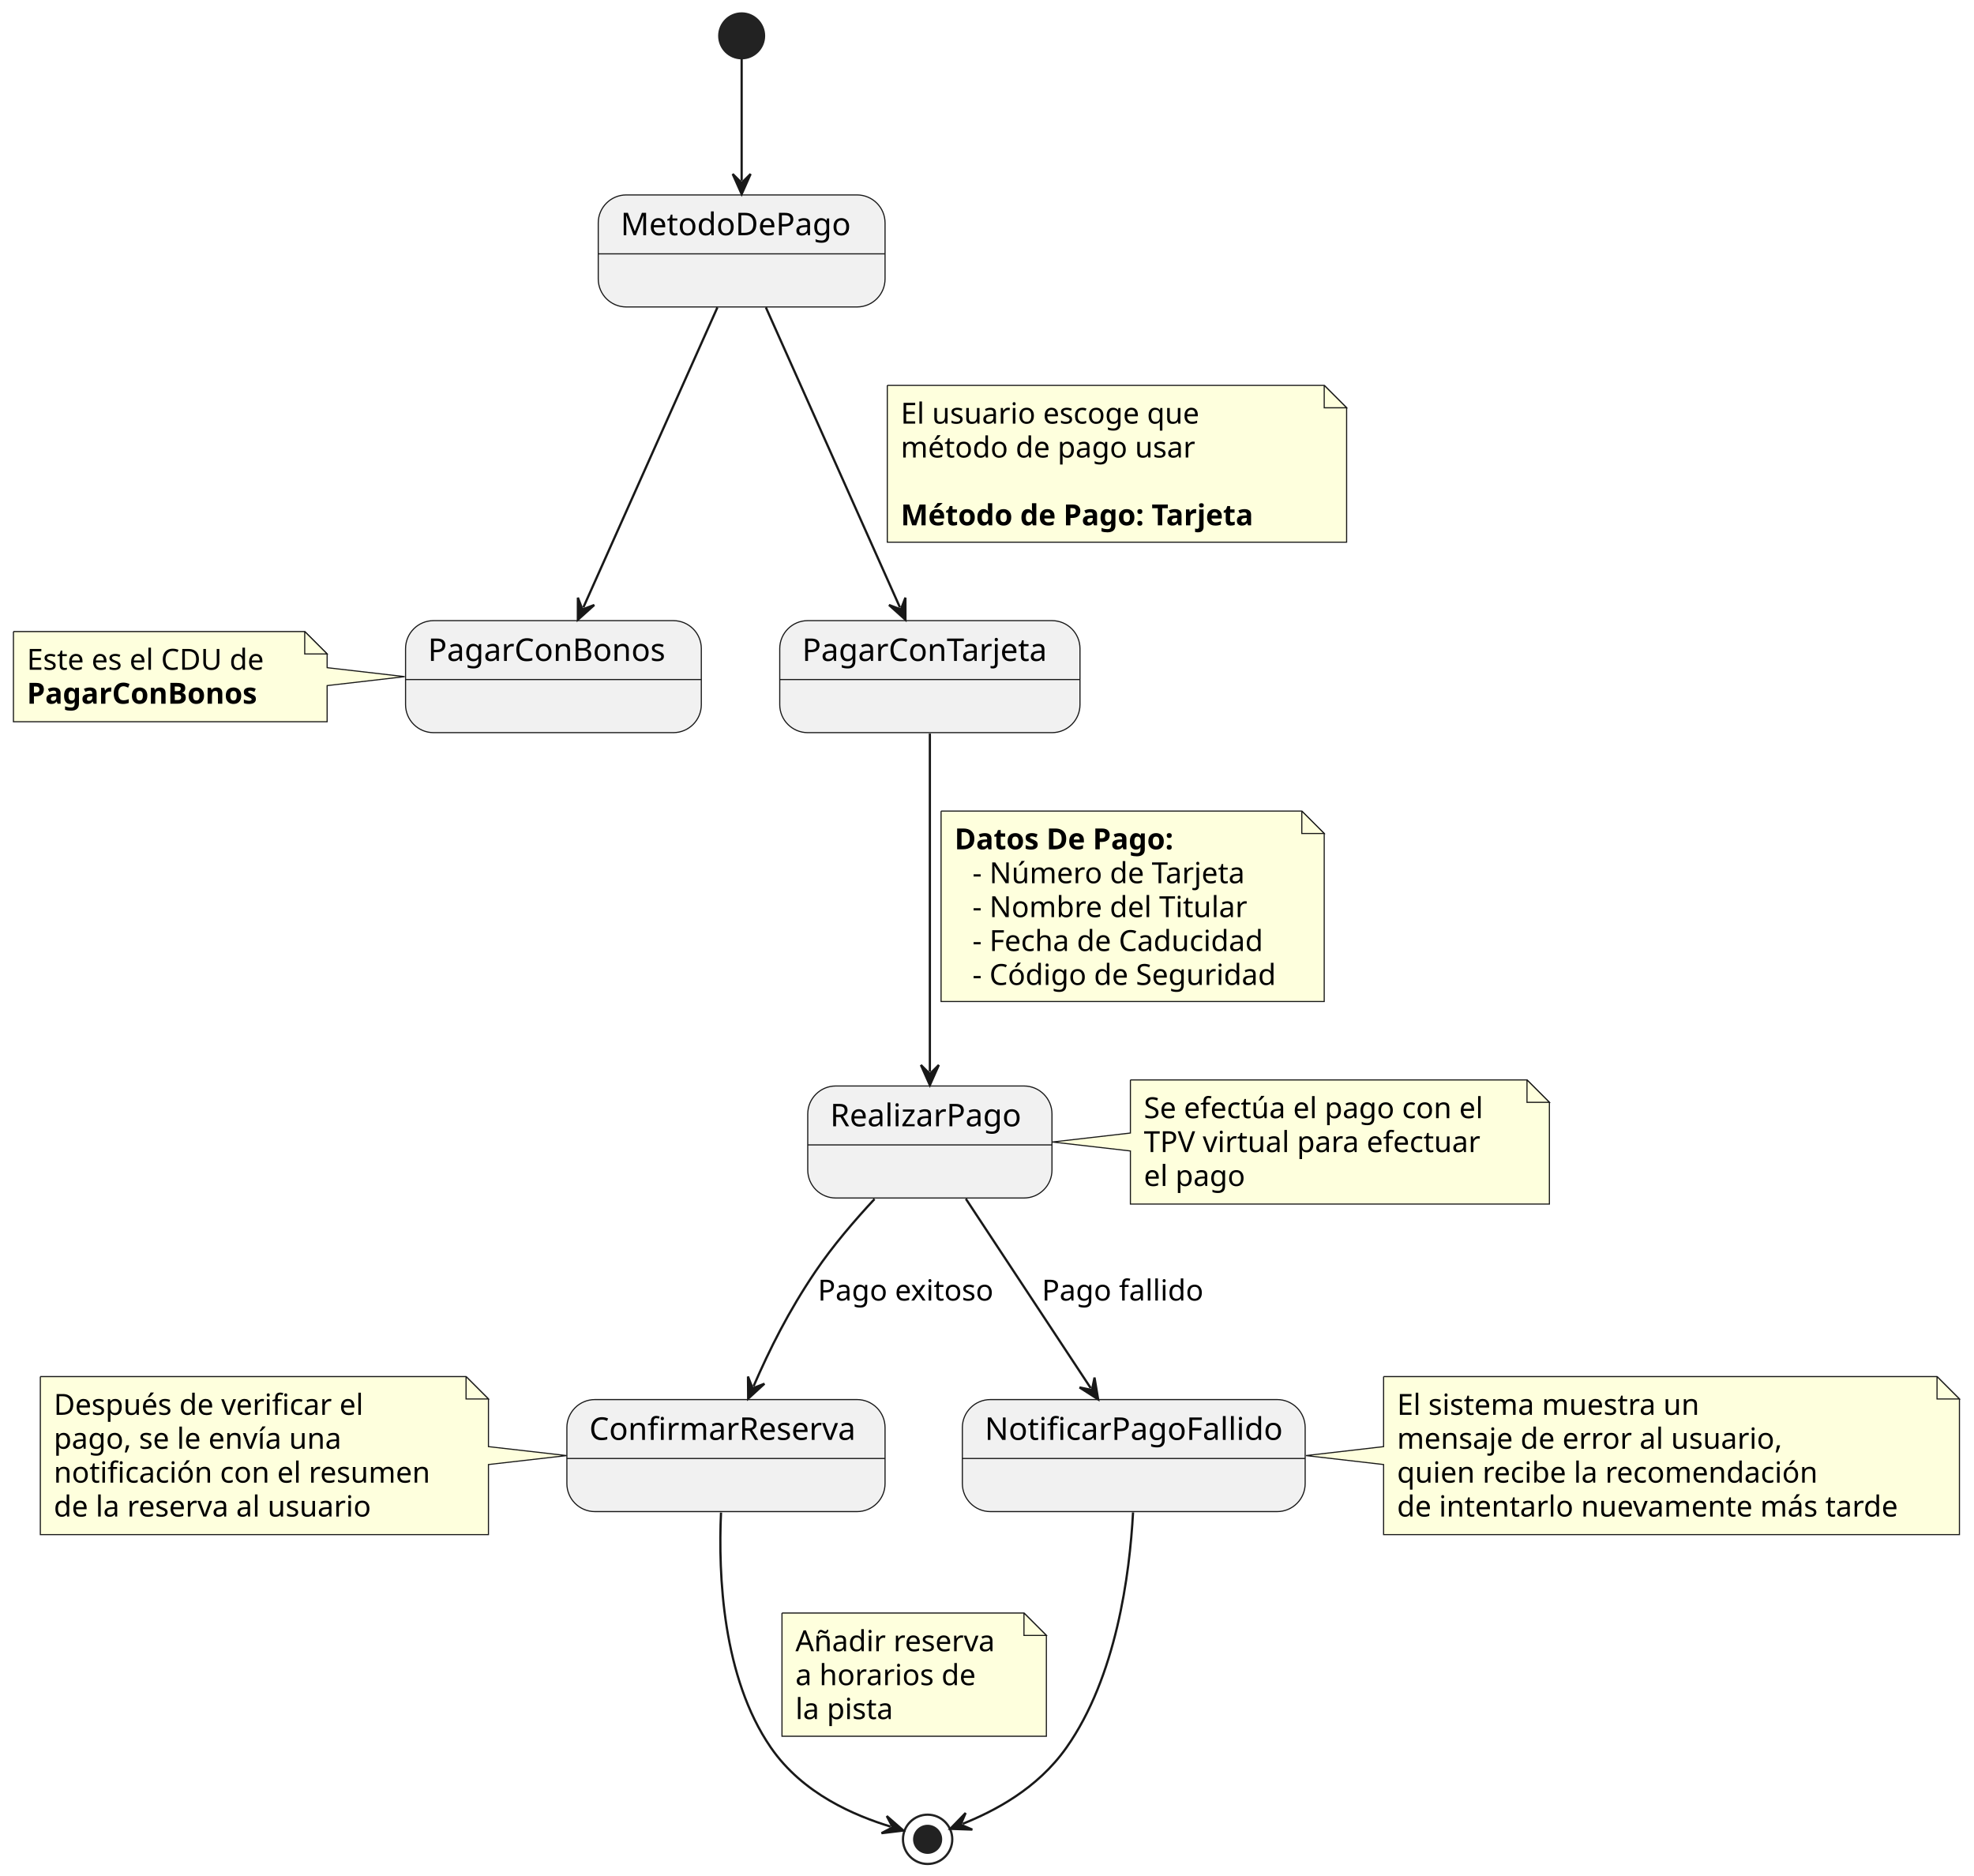
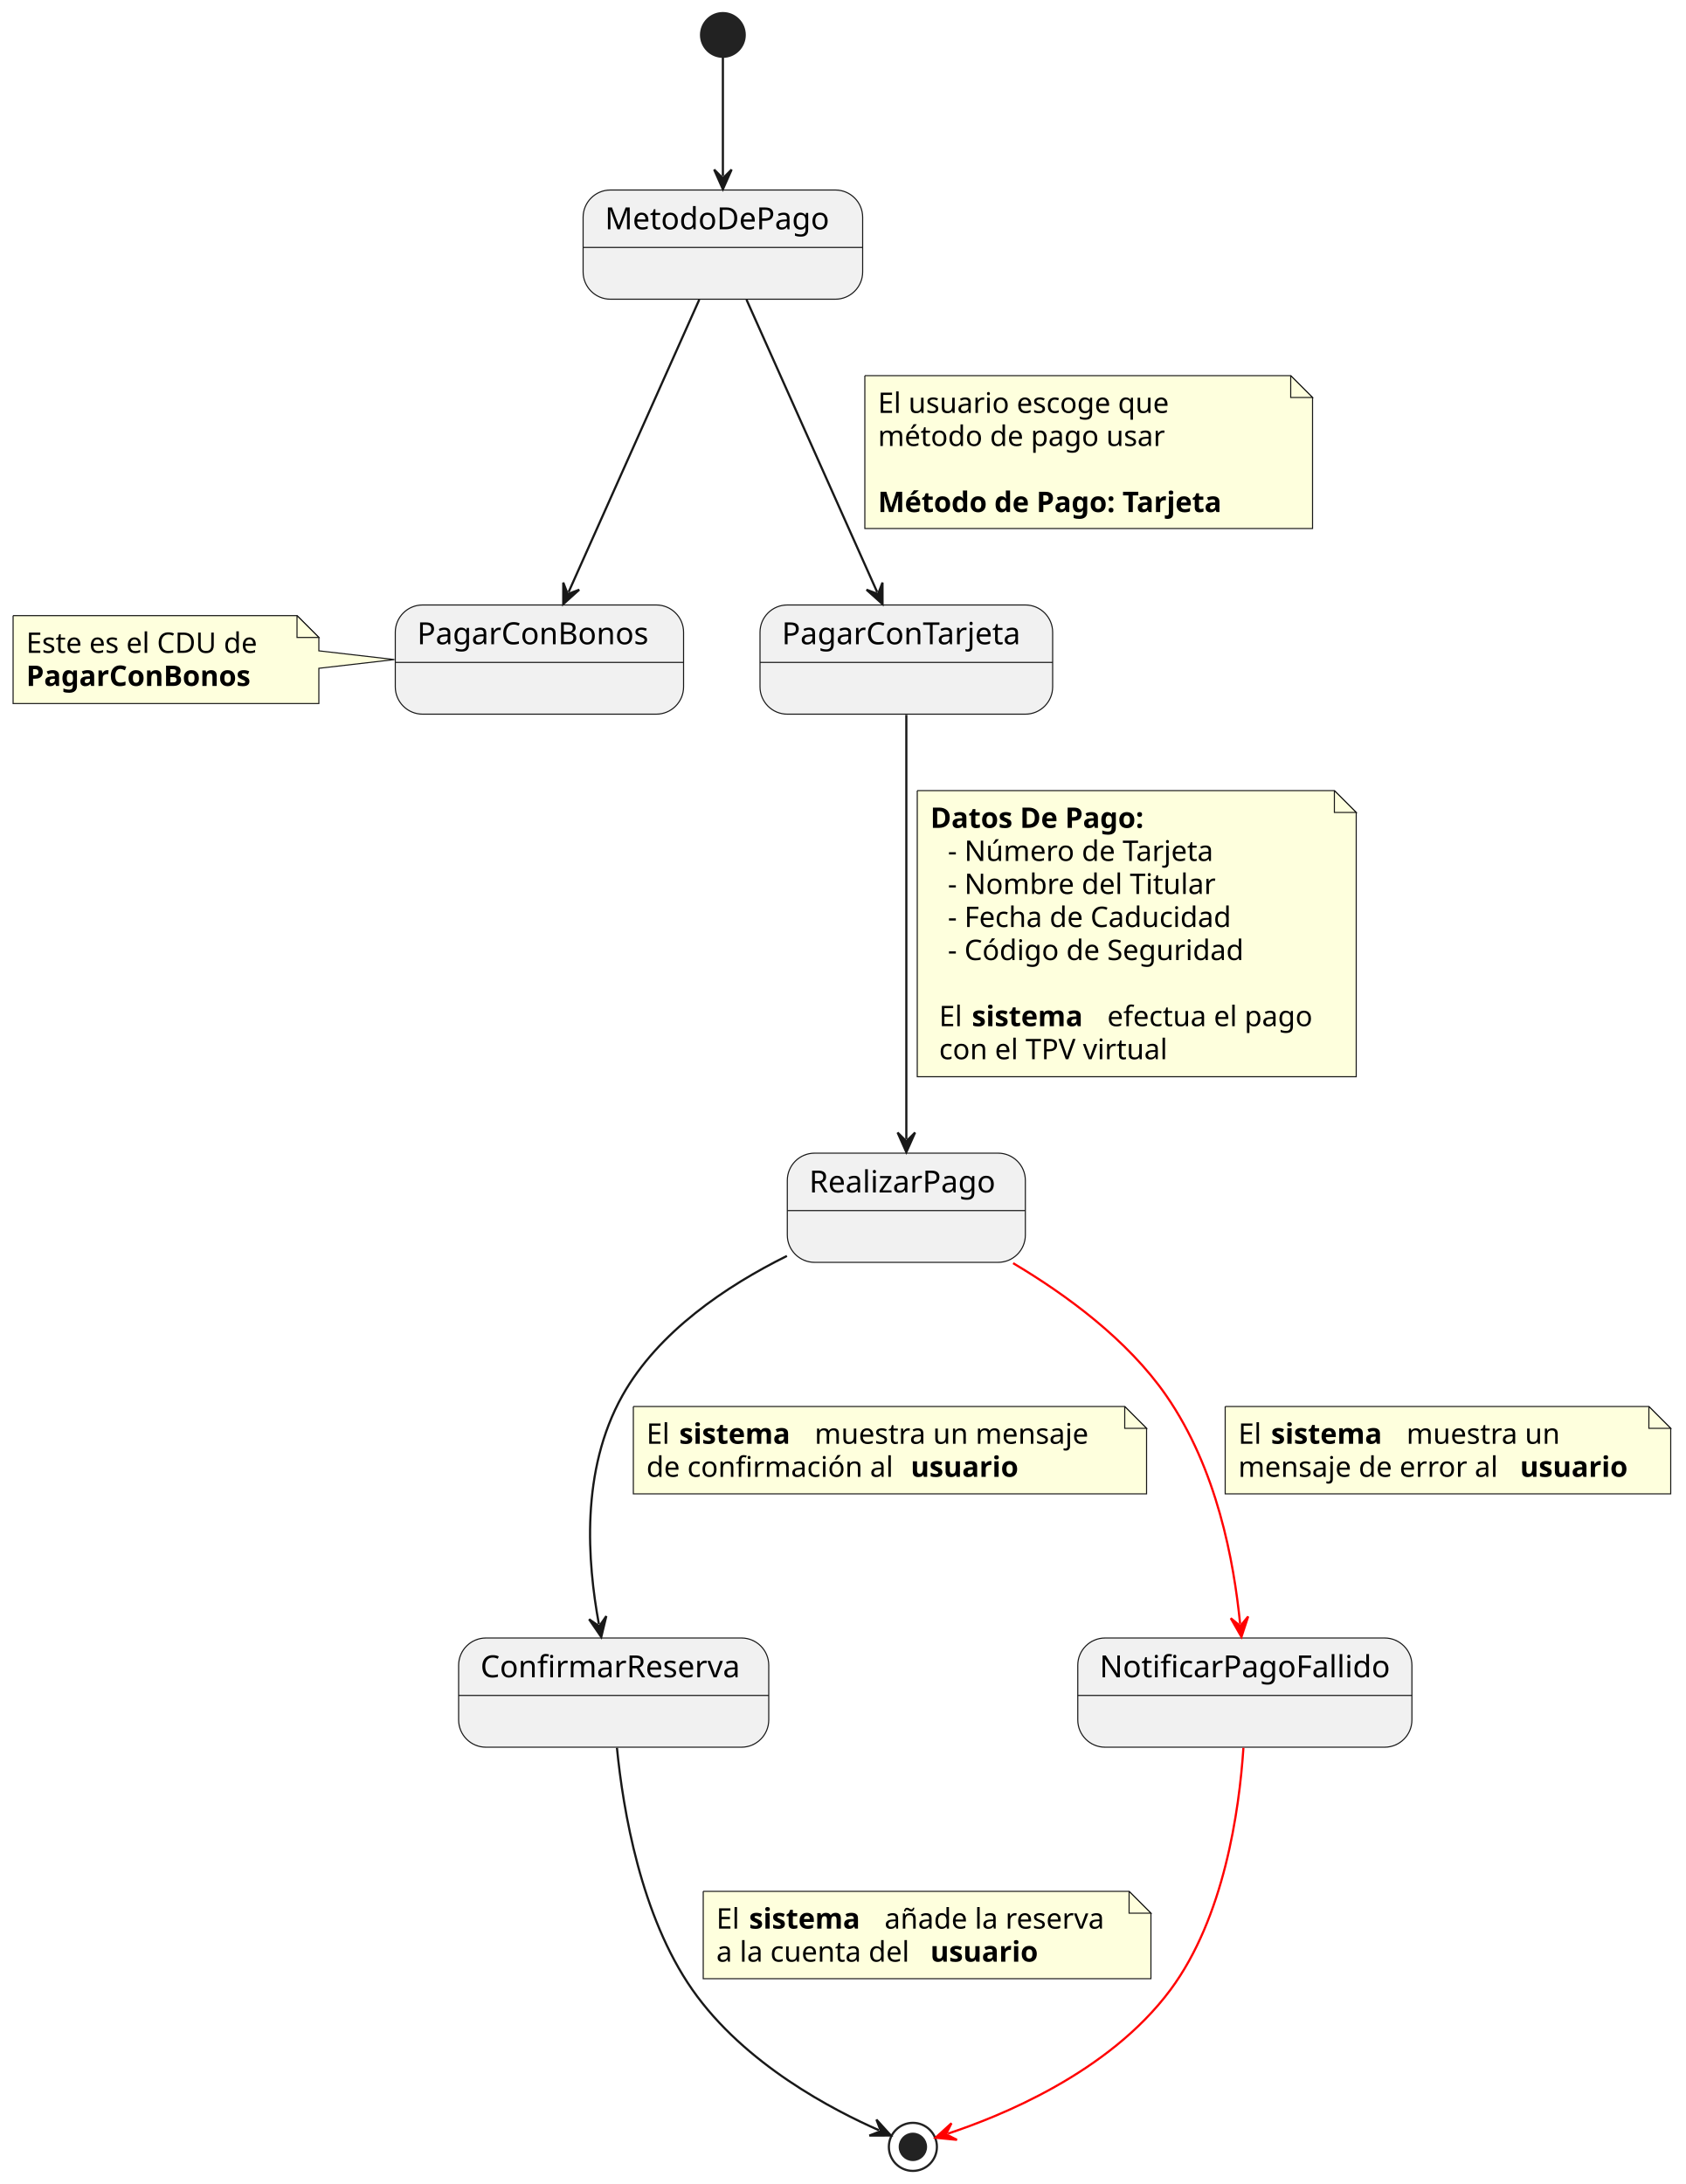
- <svg xmlns="http://www.w3.org/2000/svg" contentStyleType="text/css" height="837px" preserveAspectRatio="none" style="width:881px;height:837px;background:#FFFFFF;" version="1.1" viewBox="0 0 881 837" width="881px" zoomAndPan="magnify">
+ <svg xmlns="http://www.w3.org/2000/svg" contentStyleType="text/css" height="1000px" preserveAspectRatio="none" style="width:772px;height:1000px;background:#FFFFFF;" version="1.1" viewBox="0 0 772 1000" width="772px" zoomAndPan="magnify">
  <defs />
  <g>
    <ellipse cx="331" cy="16" fill="#222222" rx="10" ry="10" style="stroke:#222222;stroke-width:1.0;" />
    <g id="MetodoDePago">
      <rect fill="#F1F1F1" height="50" rx="12.5" ry="12.5" style="stroke:#181818;stroke-width:0.5;" width="128" x="267" y="87" />
      <line style="stroke:#181818;stroke-width:0.5;" x1="267" x2="395" y1="113.297" y2="113.297" />
      <text fill="#000000" font-family="sans-serif" font-size="14" lengthAdjust="spacing" textLength="108" x="277" y="104.995">MetodoDePago</text>
    </g>
    <g id="PagarConBonos">
      <rect fill="#F1F1F1" height="50" rx="12.5" ry="12.5" style="stroke:#181818;stroke-width:0.5;" width="132" x="181" y="277" />
      <line style="stroke:#181818;stroke-width:0.5;" x1="181" x2="313" y1="303.297" y2="303.297" />
      <text fill="#000000" font-family="sans-serif" font-size="14" lengthAdjust="spacing" textLength="112" x="191" y="294.995">PagarConBonos</text>
    </g>
    <g id="elem_GMN7">
      <path d="M6,281.87 L6,322.136 A0,0 0 0 0 6,322.136 L146,322.136 A0,0 0 0 0 146,322.136 L146,306 L180.63,302 L146,298 L146,291.87 L136,281.87 L6,281.87 A0,0 0 0 0 6,281.87 " fill="#FEFFDD" style="stroke:#181818;stroke-width:0.5;" />
      <path d="M136,281.87 L136,291.87 L146,291.87 L136,281.87 " fill="#FEFFDD" style="stroke:#181818;stroke-width:0.5;" />
      <text fill="#000000" font-family="sans-serif" font-size="13" lengthAdjust="spacing" textLength="115" x="12" y="298.937">Este es el CDU de</text>
      <text fill="#000000" font-family="sans-serif" font-size="13" font-weight="bold" lengthAdjust="spacing" textLength="117" x="12" y="314.07">PagarConBonos</text>
    </g>
    <g id="PagarConTarjeta">
      <rect fill="#F1F1F1" height="50" rx="12.5" ry="12.5" style="stroke:#181818;stroke-width:0.5;" width="134" x="348" y="277" />
      <line style="stroke:#181818;stroke-width:0.5;" x1="348" x2="482" y1="303.297" y2="303.297" />
      <text fill="#000000" font-family="sans-serif" font-size="14" lengthAdjust="spacing" textLength="114" x="358" y="294.995">PagarConTarjeta</text>
    </g>
    <g id="RealizarPago">
-       <rect fill="#F1F1F1" height="50" rx="12.5" ry="12.5" style="stroke:#181818;stroke-width:0.5;" width="109" x="360.5" y="484.7" />
-       <line style="stroke:#181818;stroke-width:0.5;" x1="360.5" x2="469.5" y1="510.997" y2="510.997" />
-       <text fill="#000000" font-family="sans-serif" font-size="14" lengthAdjust="spacing" textLength="89" x="370.5" y="502.695">RealizarPago</text>
-     </g>
-     <g id="elem_GMN14">
-       <path d="M504.5,482 L504.5,505.7 L469.69,509.7 L504.5,513.7 L504.5,537.398 A0,0 0 0 0 504.5,537.398 L691.5,537.398 A0,0 0 0 0 691.5,537.398 L691.5,492 L681.5,482 L504.5,482 A0,0 0 0 0 504.5,482 " fill="#FEFFDD" style="stroke:#181818;stroke-width:0.5;" />
-       <path d="M681.5,482 L681.5,492 L691.5,492 L681.5,482 " fill="#FEFFDD" style="stroke:#181818;stroke-width:0.5;" />
-       <text fill="#000000" font-family="sans-serif" font-size="13" lengthAdjust="spacing" textLength="162" x="510.5" y="499.067">Se efectúa el pago con el</text>
-       <text fill="#000000" font-family="sans-serif" font-size="13" lengthAdjust="spacing" textLength="157" x="510.5" y="514.2">TPV virtual para efectuar</text>
-       <text fill="#000000" font-family="sans-serif" font-size="13" lengthAdjust="spacing" textLength="47" x="510.5" y="529.332">el pago</text>
+       <rect fill="#F1F1F1" height="50" rx="12.5" ry="12.5" style="stroke:#181818;stroke-width:0.5;" width="109" x="360.5" y="528" />
+       <line style="stroke:#181818;stroke-width:0.5;" x1="360.5" x2="469.5" y1="554.297" y2="554.297" />
+       <text fill="#000000" font-family="sans-serif" font-size="14" lengthAdjust="spacing" textLength="89" x="370.5" y="545.995">RealizarPago</text>
    </g>
    <g id="ConfirmarReserva">
-       <rect fill="#F1F1F1" height="50" rx="12.5" ry="12.5" style="stroke:#181818;stroke-width:0.5;" width="142" x="253" y="624.66" />
-       <line style="stroke:#181818;stroke-width:0.5;" x1="253" x2="395" y1="650.957" y2="650.957" />
-       <text fill="#000000" font-family="sans-serif" font-size="14" lengthAdjust="spacing" textLength="122" x="263" y="642.655">ConfirmarReserva</text>
-     </g>
-     <g id="elem_GMN19">
-       <path d="M18,614.4 L18,684.931 A0,0 0 0 0 18,684.931 L218,684.931 A0,0 0 0 0 218,684.931 L218,653.66 L252.9,649.66 L218,645.66 L218,624.4 L208,614.4 L18,614.4 A0,0 0 0 0 18,614.4 " fill="#FEFFDD" style="stroke:#181818;stroke-width:0.5;" />
-       <path d="M208,614.4 L208,624.4 L218,624.4 L208,614.4 " fill="#FEFFDD" style="stroke:#181818;stroke-width:0.5;" />
-       <text fill="#000000" font-family="sans-serif" font-size="13" lengthAdjust="spacing" textLength="145" x="24" y="631.467">Después de verificar el</text>
-       <text fill="#000000" font-family="sans-serif" font-size="13" lengthAdjust="spacing" textLength="136" x="24" y="646.6">pago, se le envía una</text>
-       <text fill="#000000" font-family="sans-serif" font-size="13" lengthAdjust="spacing" textLength="175" x="24" y="661.732">notificación con el resumen</text>
-       <text fill="#000000" font-family="sans-serif" font-size="13" lengthAdjust="spacing" textLength="149" x="24" y="676.865">de la reserva al usuario</text>
+       <rect fill="#F1F1F1" height="50" rx="12.5" ry="12.5" style="stroke:#181818;stroke-width:0.5;" width="142" x="210" y="750" />
+       <line style="stroke:#181818;stroke-width:0.5;" x1="210" x2="352" y1="776.297" y2="776.297" />
+       <text fill="#000000" font-family="sans-serif" font-size="14" lengthAdjust="spacing" textLength="122" x="220" y="767.995">ConfirmarReserva</text>
    </g>
    <g id="NotificarPagoFallido">
-       <rect fill="#F1F1F1" height="50" rx="12.5" ry="12.5" style="stroke:#181818;stroke-width:0.5;" width="153" x="429.5" y="624.66" />
-       <line style="stroke:#181818;stroke-width:0.5;" x1="429.5" x2="582.5" y1="650.957" y2="650.957" />
-       <text fill="#000000" font-family="sans-serif" font-size="14" lengthAdjust="spacing" textLength="133" x="439.5" y="642.655">NotificarPagoFallido</text>
+       <rect fill="#F1F1F1" height="50" rx="12.5" ry="12.5" style="stroke:#181818;stroke-width:0.5;" width="153" x="493.5" y="750" />
+       <line style="stroke:#181818;stroke-width:0.5;" x1="493.5" x2="646.5" y1="776.297" y2="776.297" />
+       <text fill="#000000" font-family="sans-serif" font-size="14" lengthAdjust="spacing" textLength="133" x="503.5" y="767.995">NotificarPagoFallido</text>
    </g>
-     <g id="elem_GMN24">
-       <path d="M617.5,614.4 L617.5,645.66 L582.87,649.66 L617.5,653.66 L617.5,684.931 A0,0 0 0 0 617.5,684.931 L874.5,684.931 A0,0 0 0 0 874.5,684.931 L874.5,624.4 L864.5,614.4 L617.5,614.4 A0,0 0 0 0 617.5,614.4 " fill="#FEFFDD" style="stroke:#181818;stroke-width:0.5;" />
-       <path d="M864.5,614.4 L864.5,624.4 L874.5,624.4 L864.5,614.4 " fill="#FEFFDD" style="stroke:#181818;stroke-width:0.5;" />
-       <text fill="#000000" font-family="sans-serif" font-size="13" lengthAdjust="spacing" textLength="144" x="623.5" y="631.467">El sistema muestra un</text>
-       <text fill="#000000" font-family="sans-serif" font-size="13" lengthAdjust="spacing" textLength="180" x="623.5" y="646.6">mensaje de error al usuario,</text>
-       <text fill="#000000" font-family="sans-serif" font-size="13" lengthAdjust="spacing" textLength="196" x="623.5" y="661.732">quien recibe la recomendación</text>
-       <text fill="#000000" font-family="sans-serif" font-size="13" lengthAdjust="spacing" textLength="236" x="623.5" y="676.865">de intentarlo nuevamente más tarde</text>
-     </g>
-     <ellipse cx="414" cy="820.93" fill="none" rx="11" ry="11" style="stroke:#222222;stroke-width:1.0;" />
-     <ellipse cx="414" cy="820.93" fill="#222222" rx="6" ry="6" style="stroke:#222222;stroke-width:1.0;" />
+     <ellipse cx="418" cy="983" fill="none" rx="11" ry="11" style="stroke:#222222;stroke-width:1.0;" />
+     <ellipse cx="418" cy="983" fill="#222222" rx="6" ry="6" style="stroke:#222222;stroke-width:1.0;" />
    <g id="link_*start*_MetodoDePago">
      <path d="M331,26.36 C331,40.29 331,60.95 331,80.65 " fill="none" id="*start*-to-MetodoDePago" style="stroke:#181818;stroke-width:1.0;" />
      <polygon fill="#181818" points="331,86.65,335,77.65,331,81.65,327,77.65,331,86.65" style="stroke:#181818;stroke-width:1.0;" />
    </g>
    <g id="link_MetodoDePago_PagarConBonos">
      <path d="M320.19,137.19 C304.11,173.19 276.488,235.002 260.348,271.122 " fill="none" id="MetodoDePago-to-PagarConBonos" style="stroke:#181818;stroke-width:1.0;" />
      <polygon fill="#181818" points="257.9,276.6,265.224,270.015,259.94,272.035,257.92,266.751,257.9,276.6" style="stroke:#181818;stroke-width:1.0;" />
    </g>
    <g id="link_MetodoDePago_PagarConTarjeta">
      <path d="M341.81,137.19 C357.89,173.19 385.512,235.002 401.652,271.122 " fill="none" id="MetodoDePago-to-PagarConTarjeta" style="stroke:#181818;stroke-width:1.0;" />
      <polygon fill="#181818" points="404.1,276.6,404.08,266.751,402.06,272.035,396.776,270.015,404.1,276.6" style="stroke:#181818;stroke-width:1.0;" />
      <path d="M396,172 L396,242 L601,242 L601,182 L591,172 L396,172 " fill="#FEFFDD" style="stroke:#181818;stroke-width:0.5;" />
      <path d="M591,172 L591,182 L601,182 L591,172 " fill="#FEFFDD" style="stroke:#181818;stroke-width:0.5;" />
      <text fill="#000000" font-family="sans-serif" font-size="13" lengthAdjust="spacing" textLength="140" x="402" y="189.067">El usuario escoge que</text>
      <text fill="#000000" font-family="sans-serif" font-size="13" lengthAdjust="spacing" textLength="138" x="402" y="204.2">método de pago usar</text>
      <text fill="#000000" font-family="sans-serif" font-size="13" lengthAdjust="spacing" textLength="4" x="402" y="219.333"> </text>
      <text fill="#000000" font-family="sans-serif" font-size="13" font-weight="bold" lengthAdjust="spacing" textLength="184" x="402" y="234.465">Método de Pago: Tarjeta</text>
    </g>
    <g id="link_PagarConTarjeta_RealizarPago">
-       <path d="M415,327.4 C415,366.99 415,438.76 415,478.33 " fill="none" id="PagarConTarjeta-to-RealizarPago" style="stroke:#181818;stroke-width:1.0;" />
-       <polygon fill="#181818" points="415,484.33,419,475.33,415,479.33,411,475.33,415,484.33" style="stroke:#181818;stroke-width:1.0;" />
-       <path d="M420,362 L420,447 L591,447 L591,372 L581,362 L420,362 " fill="#FEFFDD" style="stroke:#181818;stroke-width:0.5;" />
-       <path d="M581,362 L581,372 L591,372 L581,362 " fill="#FEFFDD" style="stroke:#181818;stroke-width:0.5;" />
+       <path d="M415,327.33 C415,374.93 415,473.89 415,521.57 " fill="none" id="PagarConTarjeta-to-RealizarPago" style="stroke:#181818;stroke-width:1.0;" />
+       <polygon fill="#181818" points="415,527.57,419,518.57,415,522.57,411,518.57,415,527.57" style="stroke:#181818;stroke-width:1.0;" />
+       <path d="M420,362 L420,493 L621,493 L621,372 L611,362 L420,362 " fill="#FEFFDD" style="stroke:#181818;stroke-width:0.5;" />
+       <path d="M611,362 L611,372 L621,372 L611,362 " fill="#FEFFDD" style="stroke:#181818;stroke-width:0.5;" />
      <text fill="#000000" font-family="sans-serif" font-size="13" font-weight="bold" lengthAdjust="spacing" textLength="116" x="426" y="379.067">Datos De Pago:</text>
      <text fill="#000000" font-family="sans-serif" font-size="13" lengthAdjust="spacing" textLength="129" x="434" y="394.2">- Número de Tarjeta</text>
      <text fill="#000000" font-family="sans-serif" font-size="13" lengthAdjust="spacing" textLength="127" x="434" y="409.332">- Nombre del Titular</text>
      <text fill="#000000" font-family="sans-serif" font-size="13" lengthAdjust="spacing" textLength="138" x="434" y="424.465">- Fecha de Caducidad</text>
      <text fill="#000000" font-family="sans-serif" font-size="13" lengthAdjust="spacing" textLength="142" x="434" y="439.598">- Código de Seguridad</text>
+       <text fill="#000000" font-family="sans-serif" font-size="13" lengthAdjust="spacing" textLength="4" x="426" y="454.731"> </text>
+       <text fill="#000000" font-family="sans-serif" font-size="13" lengthAdjust="spacing" textLength="11" x="430" y="469.864">El</text>
+       <text fill="#000000" font-family="sans-serif" font-size="13" font-weight="bold" lengthAdjust="spacing" textLength="58" x="445" y="469.864">sistema</text>
+       <text fill="#000000" font-family="sans-serif" font-size="13" lengthAdjust="spacing" textLength="99" x="507" y="469.864">efectua el pago</text>
+       <text fill="#000000" font-family="sans-serif" font-size="13" lengthAdjust="spacing" textLength="109" x="430" y="484.997">con el TPV virtual</text>
    </g>
    <g id="link_RealizarPago_ConfirmarReserva">
-       <path d="M390.31,535.15 C381.39,544.72 371.64,556.1 364,567.4 C351.84,585.37 343.554,602.078 336.304,618.738 " fill="none" id="RealizarPago-to-ConfirmarReserva" style="stroke:#181818;stroke-width:1.0;" />
-       <polygon fill="#181818" points="333.91,624.24,341.169,617.584,335.905,619.655,333.834,614.391,333.91,624.24" style="stroke:#181818;stroke-width:1.0;" />
-       <text fill="#000000" font-family="sans-serif" font-size="13" lengthAdjust="spacing" textLength="82" x="365" y="580.467">Pago exitoso</text>
+       <path d="M360.32,575.06 C332.6,588.81 301.41,609.71 285,639 C265.69,673.47 268.985,715.149 274.225,743.649 " fill="none" id="RealizarPago-to-ConfirmarReserva" style="stroke:#181818;stroke-width:1.0;" />
+       <polygon fill="#181818" points="275.31,749.55,277.617,739.975,274.406,744.632,269.748,741.422,275.31,749.55" style="stroke:#181818;stroke-width:1.0;" />
+       <path d="M290,644 L290,684 L525,684 L525,654 L515,644 L290,644 " fill="#FEFFDD" style="stroke:#181818;stroke-width:0.5;" />
+       <path d="M515,644 L515,654 L525,654 L515,644 " fill="#FEFFDD" style="stroke:#181818;stroke-width:0.5;" />
+       <text fill="#000000" font-family="sans-serif" font-size="13" lengthAdjust="spacing" textLength="11" x="296" y="661.067">El</text>
+       <text fill="#000000" font-family="sans-serif" font-size="13" font-weight="bold" lengthAdjust="spacing" textLength="58" x="311" y="661.067">sistema</text>
+       <text fill="#000000" font-family="sans-serif" font-size="13" lengthAdjust="spacing" textLength="133" x="373" y="661.067">muestra un mensaje</text>
+       <text fill="#000000" font-family="sans-serif" font-size="13" lengthAdjust="spacing" textLength="117" x="296" y="676.2">de confirmación al</text>
+       <text fill="#000000" font-family="sans-serif" font-size="13" font-weight="bold" lengthAdjust="spacing" textLength="54" x="417" y="676.2">usuario</text>
    </g>
    <g id="link_RealizarPago_NotificarPagoFallido">
-       <path d="M431.06,535.05 C447.69,560.27 470.227,594.421 486.797,619.551 " fill="none" id="RealizarPago-to-NotificarPagoFallido" style="stroke:#181818;stroke-width:1.0;" />
-       <polygon fill="#181818" points="490.1,624.56,488.485,614.844,487.348,620.386,481.806,619.248,490.1,624.56" style="stroke:#181818;stroke-width:1.0;" />
-       <text fill="#000000" font-family="sans-serif" font-size="13" lengthAdjust="spacing" textLength="73" x="465" y="580.467">Pago fallido</text>
+       <path d="M463.89,578.38 C488.29,592.87 516.3,613.43 534,639 C557.33,672.7 564.95,714.77 567.84,743.53 " fill="none" id="RealizarPago-to-NotificarPagoFallido" style="stroke:#FF0000;stroke-width:1.0;" />
+       <polygon fill="#FF0000" points="568.44,749.5,571.52,740.145,567.94,744.525,563.56,740.945,568.44,749.5" style="stroke:#FF0000;stroke-width:1.0;" />
+       <path d="M561,644 L561,684 L765,684 L765,654 L755,644 L561,644 " fill="#FEFFDD" style="stroke:#181818;stroke-width:0.5;" />
+       <path d="M755,644 L755,654 L765,654 L755,644 " fill="#FEFFDD" style="stroke:#181818;stroke-width:0.5;" />
+       <text fill="#000000" font-family="sans-serif" font-size="13" lengthAdjust="spacing" textLength="11" x="567" y="661.067">El</text>
+       <text fill="#000000" font-family="sans-serif" font-size="13" font-weight="bold" lengthAdjust="spacing" textLength="58" x="582" y="661.067">sistema</text>
+       <text fill="#000000" font-family="sans-serif" font-size="13" lengthAdjust="spacing" textLength="74" x="644" y="661.067">muestra un</text>
+       <text fill="#000000" font-family="sans-serif" font-size="13" lengthAdjust="spacing" textLength="125" x="567" y="676.2">mensaje de error al</text>
+       <text fill="#000000" font-family="sans-serif" font-size="13" font-weight="bold" lengthAdjust="spacing" textLength="54" x="696" y="676.2">usuario</text>
    </g>
    <g id="link_NotificarPagoFallido_*end*">
-       <path d="M505.68,675.01 C504.19,702.77 498.2,748.37 476,779.93 C462.88,798.58 443.594,808.384 429.674,814.004 " fill="none" id="NotificarPagoFallido-to-*end*" style="stroke:#181818;stroke-width:1.0;" />
-       <polygon fill="#181818" points="424.11,816.25,433.953,816.59,428.746,814.378,430.958,809.172,424.11,816.25" style="stroke:#181818;stroke-width:1.0;" />
+       <path d="M569.35,800.29 C567.43,829.29 560.47,877.99 536,911 C507.52,949.41 457.215,969.252 434.075,976.922 " fill="none" id="NotificarPagoFallido-to-*end*" style="stroke:#FF0000;stroke-width:1.0;" />
+       <polygon fill="#FF0000" points="428.38,978.81,438.181,979.775,433.126,977.237,435.664,972.182,428.38,978.81" style="stroke:#FF0000;stroke-width:1.0;" />
    </g>
    <g id="link_ConfirmarReserva_*end*">
-       <path d="M321.79,675.09 C320.53,702.92 322.44,748.59 344,779.93 C358.36,800.8 381.676,810.394 397.456,815.254 " fill="none" id="ConfirmarReserva-to-*end*" style="stroke:#181818;stroke-width:1.0;" />
-       <polygon fill="#181818" points="403.19,817.02,395.766,810.548,398.411,815.548,393.411,818.194,403.19,817.02" style="stroke:#181818;stroke-width:1.0;" />
-       <path d="M349,719.93 L349,774.93 L467,774.93 L467,729.93 L457,719.93 L349,719.93 " fill="#FEFFDD" style="stroke:#181818;stroke-width:0.5;" />
-       <path d="M457,719.93 L457,729.93 L467,729.93 L457,719.93 " fill="#FEFFDD" style="stroke:#181818;stroke-width:0.5;" />
-       <text fill="#000000" font-family="sans-serif" font-size="13" lengthAdjust="spacing" textLength="93" x="355" y="736.997">Añadir reserva</text>
-       <text fill="#000000" font-family="sans-serif" font-size="13" lengthAdjust="spacing" textLength="84" x="355" y="752.13">a horarios de</text>
-       <text fill="#000000" font-family="sans-serif" font-size="13" lengthAdjust="spacing" textLength="46" x="355" y="767.263">la pista</text>
+       <path d="M282.49,800.28 C285.32,829.03 293.47,877.28 317,911 C341.04,945.45 381.981,966.346 402.431,975.376 " fill="none" id="ConfirmarReserva-to-*end*" style="stroke:#181818;stroke-width:1.0;" />
+       <polygon fill="#181818" points="407.92,977.8,401.303,970.505,403.346,975.78,398.071,977.824,407.92,977.8" style="stroke:#181818;stroke-width:1.0;" />
+       <path d="M322,866 L322,906 L527,906 L527,876 L517,866 L322,866 " fill="#FEFFDD" style="stroke:#181818;stroke-width:0.5;" />
+       <path d="M517,866 L517,876 L527,876 L517,866 " fill="#FEFFDD" style="stroke:#181818;stroke-width:0.5;" />
+       <text fill="#000000" font-family="sans-serif" font-size="13" lengthAdjust="spacing" textLength="11" x="328" y="883.067">El</text>
+       <text fill="#000000" font-family="sans-serif" font-size="13" font-weight="bold" lengthAdjust="spacing" textLength="58" x="343" y="883.067">sistema</text>
+       <text fill="#000000" font-family="sans-serif" font-size="13" lengthAdjust="spacing" textLength="107" x="405" y="883.067">añade la reserva</text>
+       <text fill="#000000" font-family="sans-serif" font-size="13" lengthAdjust="spacing" textLength="94" x="328" y="898.2">a la cuenta del</text>
+       <text fill="#000000" font-family="sans-serif" font-size="13" font-weight="bold" lengthAdjust="spacing" textLength="54" x="426" y="898.2">usuario</text>
    </g>
  </g>
</svg>
